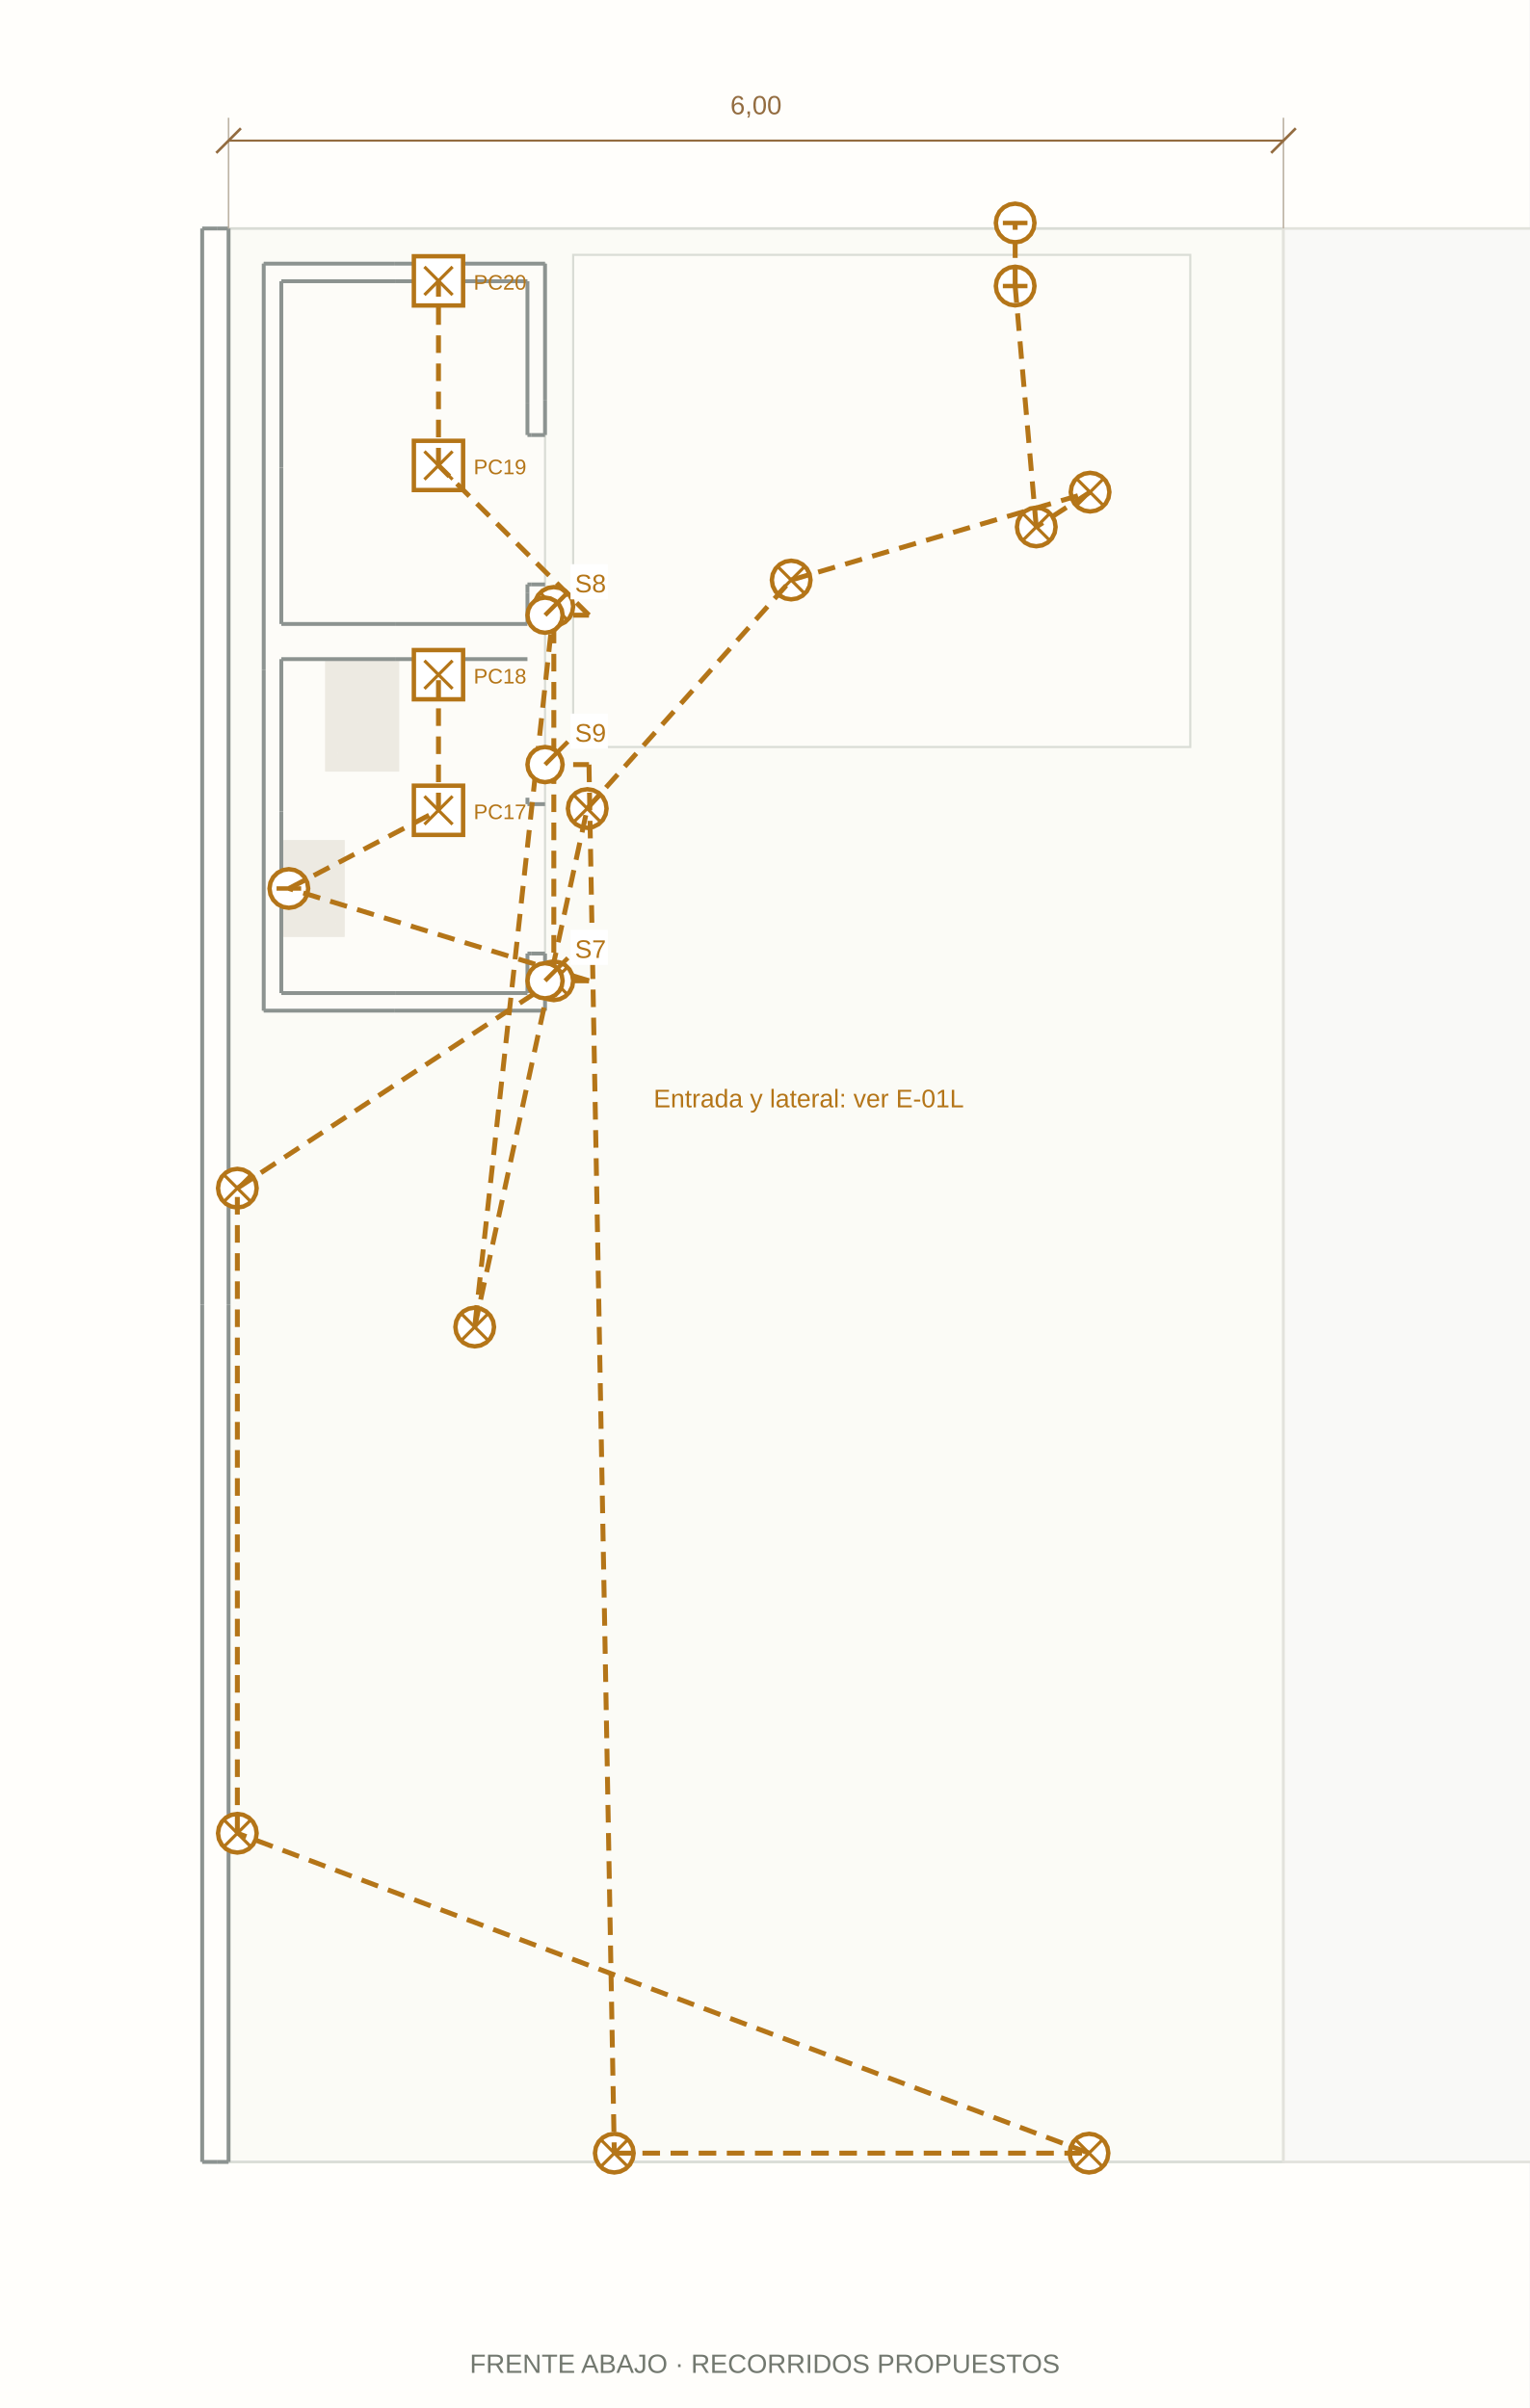
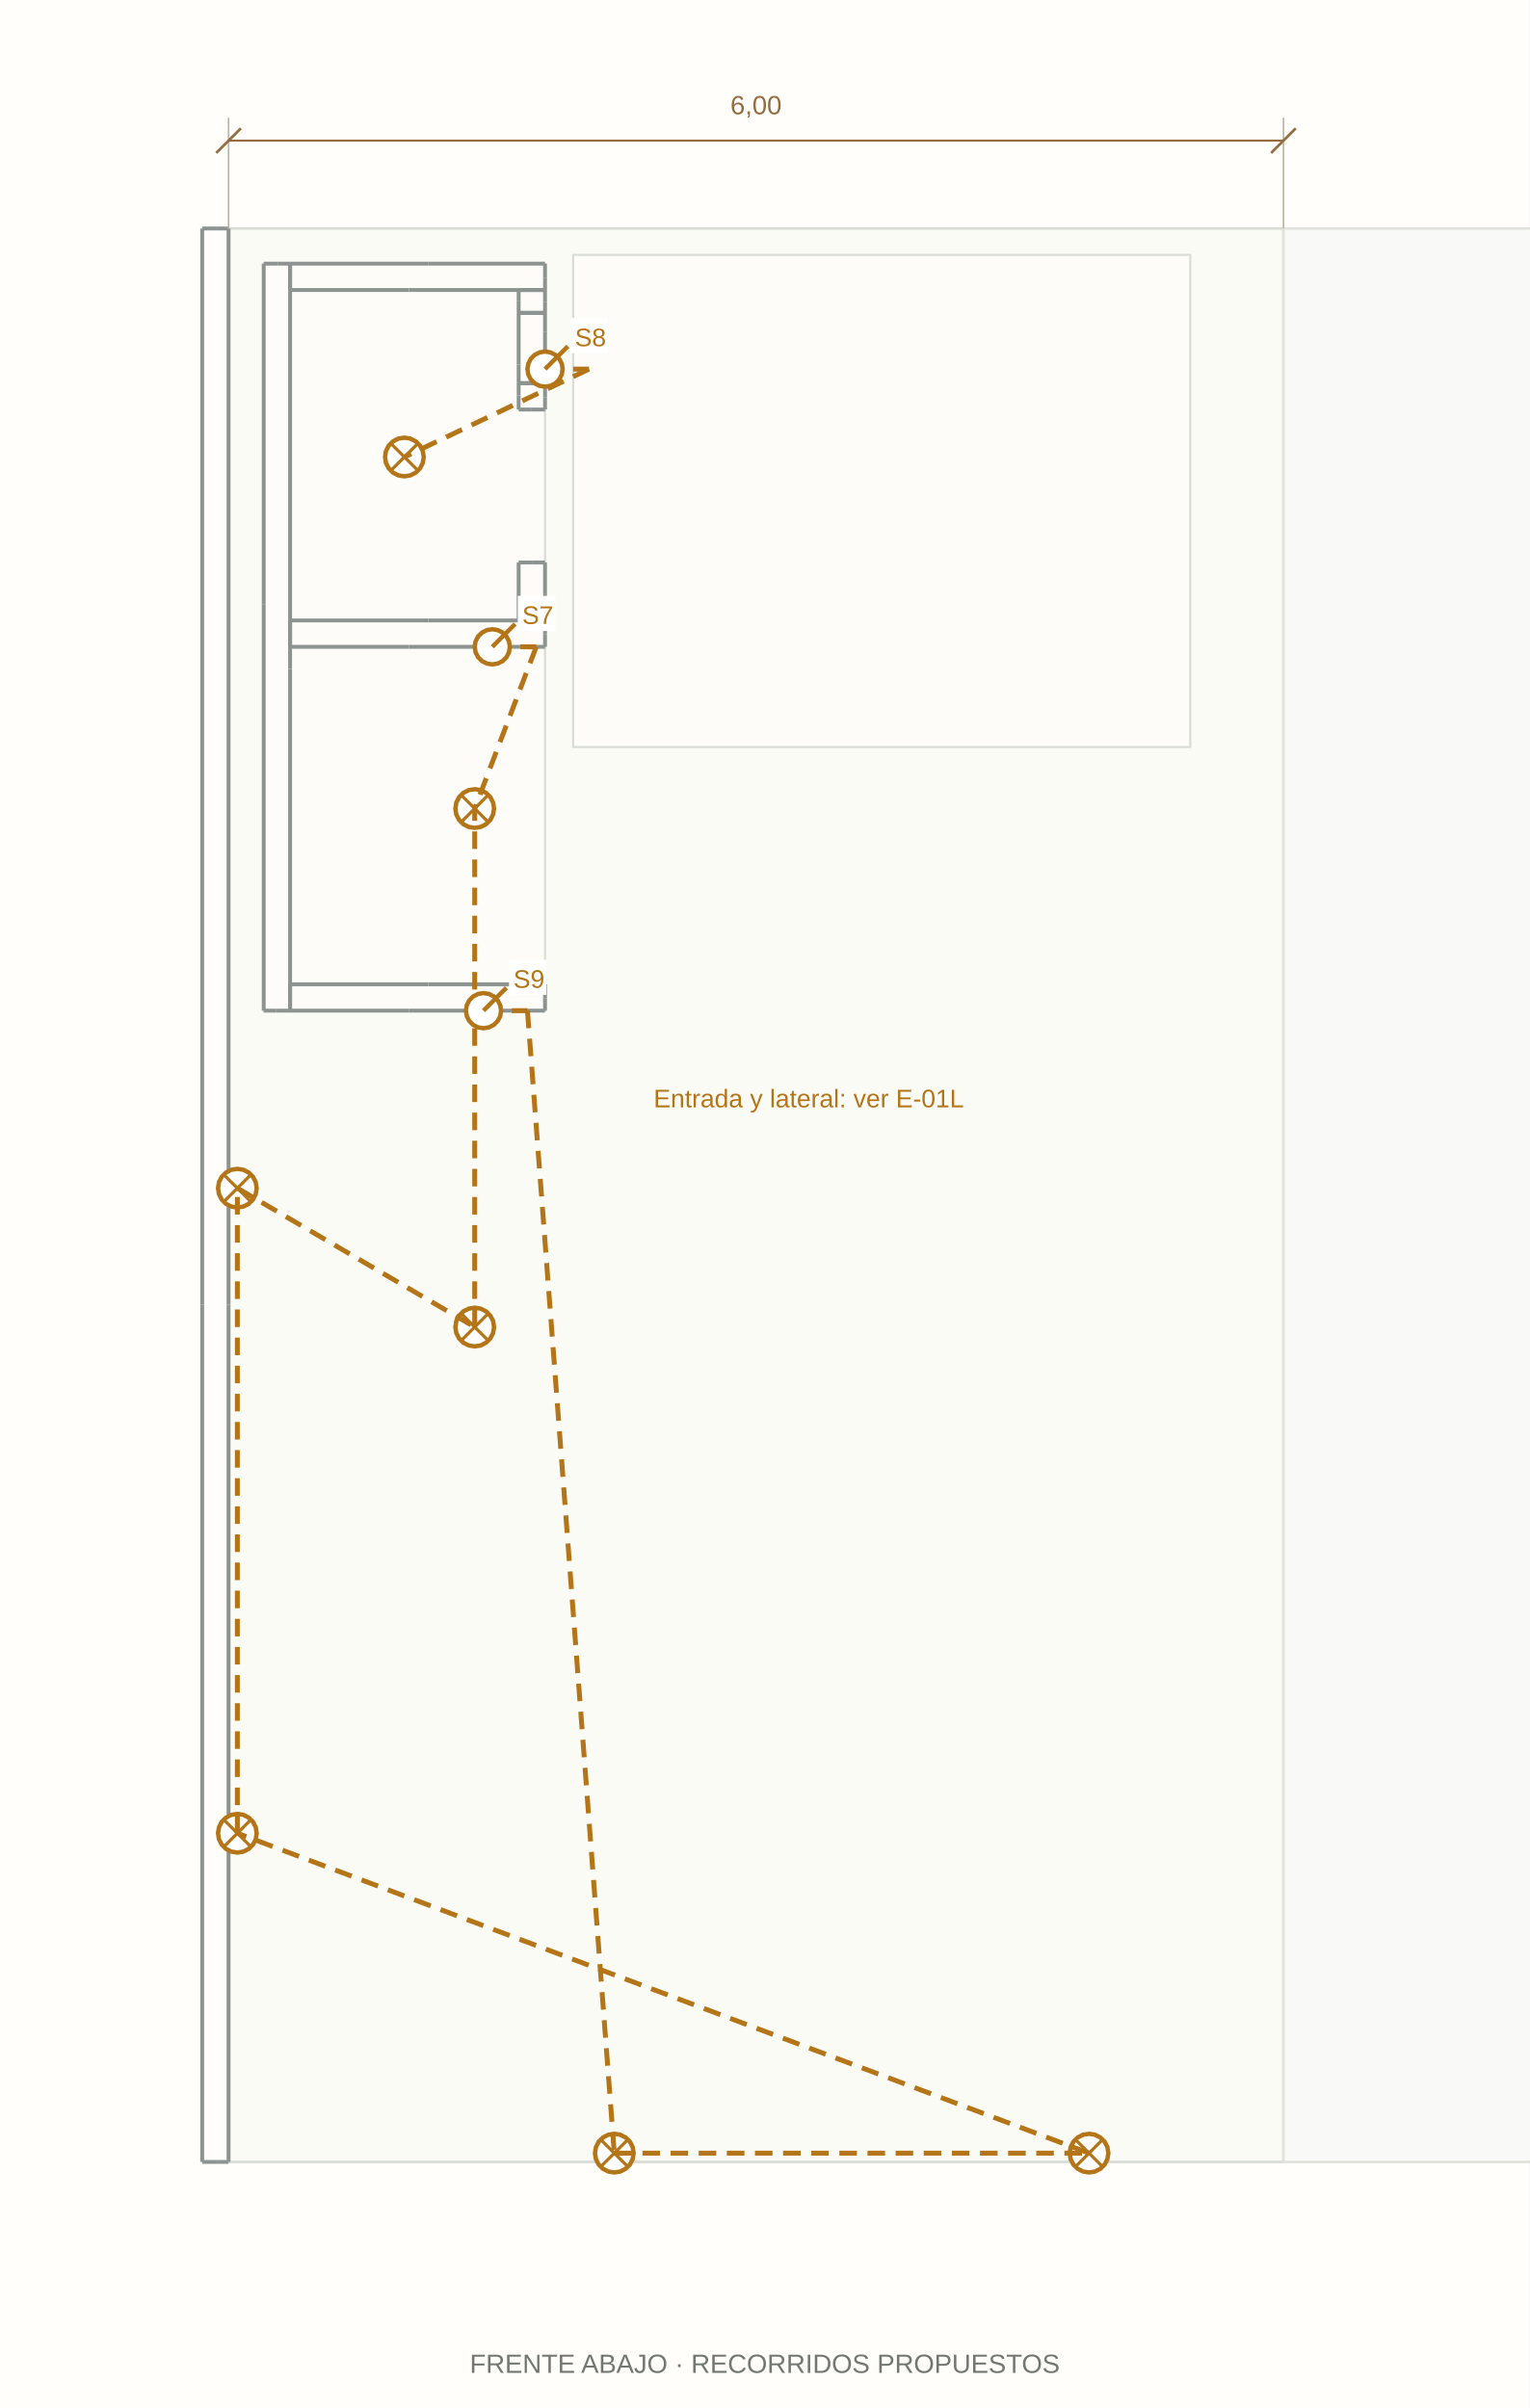
<svg xmlns="http://www.w3.org/2000/svg" viewBox="0 0 696 1096.0" role="img" aria-label="Iluminación y mandos · Patio">
  <rect width="100%" height="100%" fill="#fffefb" />
  <polygon points="104.0,984.0 584.0,984.0 584.0,104.0 104.0,104.0" fill="#fbfbf6" stroke="#d9dcd5" stroke-width="1.2" />
  <polygon points="584.0,984.0 824.0,984.0 824.0,104.0 584.0,104.0" fill="#f9f9f7" stroke="#e2e2dc" stroke-width="1.2" />
  <polygon points="120.0,460.0 248.0,460.0 248.0,120.0 120.0,120.0" fill="#fdfcf8" stroke="#d9dcd5" stroke-width="0.96" />
  <polygon points="260.8,340.0 541.6,340.0 541.6,116.0 260.8,116.0" fill="#fdfcf8" stroke="#d9dcd5" stroke-width="0.96" />
-   <polygon points="153.6,305.6 176.0,305.6 153.6,324.8" fill="#edeae2" stroke="none" stroke-width="0.64" data-plan-furniture="true" />
-   <polygon points="153.6,324.8 176.0,305.6 176.0,324.8" fill="#edeae2" stroke="none" stroke-width="0.64" data-plan-furniture="true" />
-   <polygon points="176.0,305.6 153.6,305.6 153.6,324.8" fill="#edeae2" stroke="none" stroke-width="0.64" data-plan-furniture="true" />
-   <polygon points="176.0,305.6 153.6,324.8 176.0,324.8" fill="#edeae2" stroke="none" stroke-width="0.64" data-plan-furniture="true" />
-   <polygon points="176.0,345.6 153.6,345.6 148.0,351.2" fill="#edeae2" stroke="none" stroke-width="0.64" data-plan-furniture="true" />
-   <polygon points="181.6,351.2 176.0,345.6 148.0,351.2" fill="#edeae2" stroke="none" stroke-width="0.64" data-plan-furniture="true" />
-   <polygon points="153.6,317.6 148.0,351.2 153.6,345.6" fill="#edeae2" stroke="none" stroke-width="0.64" data-plan-furniture="true" />
-   <polygon points="148.0,300.8 148.0,351.2 153.6,317.6" fill="#edeae2" stroke="none" stroke-width="0.64" data-plan-furniture="true" />
-   <polygon points="176.0,317.6 176.0,345.6 181.6,351.2" fill="#edeae2" stroke="none" stroke-width="0.64" data-plan-furniture="true" />
-   <polygon points="176.0,317.6 148.0,300.8 153.6,317.6" fill="#edeae2" stroke="none" stroke-width="0.64" data-plan-furniture="true" />
-   <polygon points="181.6,300.8 176.0,317.6 181.6,351.2" fill="#edeae2" stroke="none" stroke-width="0.64" data-plan-furniture="true" />
-   <polygon points="181.6,300.8 148.0,300.8 176.0,317.6" fill="#edeae2" stroke="none" stroke-width="0.64" data-plan-furniture="true" />
-   <polygon points="148.0,300.8 181.6,300.8 148.0,351.2" fill="#edeae2" stroke="none" stroke-width="0.64" data-plan-furniture="true" />
-   <polygon points="148.0,351.2 181.6,300.8 181.6,351.2" fill="#edeae2" stroke="none" stroke-width="0.64" data-plan-furniture="true" />
-   <polygon points="153.6,317.6 153.6,345.6 176.0,345.6" fill="#edeae2" stroke="none" stroke-width="0.64" data-plan-furniture="true" />
-   <polygon points="176.0,317.6 153.6,317.6 176.0,345.6" fill="#edeae2" stroke="none" stroke-width="0.64" data-plan-furniture="true" />
-   <polygon points="149.6,302.4 180.0,312.0 149.6,312.0" fill="#edeae2" stroke="none" stroke-width="0.64" data-plan-furniture="true" />
-   <polygon points="149.6,302.4 180.0,302.4 180.0,312.0" fill="#edeae2" stroke="none" stroke-width="0.64" data-plan-furniture="true" />
-   <polygon points="180.0,312.0 149.6,302.4 149.6,312.0" fill="#edeae2" stroke="none" stroke-width="0.64" data-plan-furniture="true" />
-   <polygon points="180.0,302.4 149.6,302.4 180.0,312.0" fill="#edeae2" stroke="none" stroke-width="0.64" data-plan-furniture="true" />
-   <polygon points="152.8,422.4 132.0,422.4 128.0,426.4" fill="#edeae2" stroke="none" stroke-width="0.64" data-plan-furniture="true" />
-   <polygon points="156.8,426.4 152.8,422.4 128.0,426.4" fill="#edeae2" stroke="none" stroke-width="0.64" data-plan-furniture="true" />
-   <polygon points="132.0,386.4 128.0,426.4 132.0,422.4" fill="#edeae2" stroke="none" stroke-width="0.64" data-plan-furniture="true" />
-   <polygon points="128.0,382.4 128.0,426.4 132.0,386.4" fill="#edeae2" stroke="none" stroke-width="0.64" data-plan-furniture="true" />
-   <polygon points="152.8,386.4 152.8,422.4 156.8,426.4" fill="#edeae2" stroke="none" stroke-width="0.64" data-plan-furniture="true" />
-   <polygon points="152.8,386.4 128.0,382.4 132.0,386.4" fill="#edeae2" stroke="none" stroke-width="0.64" data-plan-furniture="true" />
-   <polygon points="156.8,382.4 152.8,386.4 156.8,426.4" fill="#edeae2" stroke="none" stroke-width="0.64" data-plan-furniture="true" />
-   <polygon points="156.8,382.4 128.0,382.4 152.8,386.4" fill="#edeae2" stroke="none" stroke-width="0.64" data-plan-furniture="true" />
-   <polygon points="128.0,426.4 128.0,382.4 156.8,426.4" fill="#edeae2" stroke="none" stroke-width="0.64" data-plan-furniture="true" />
-   <polygon points="128.0,382.4 156.8,382.4 156.8,426.4" fill="#edeae2" stroke="none" stroke-width="0.64" data-plan-furniture="true" />
-   <polygon points="152.8,386.4 132.0,386.4 132.0,422.4" fill="#edeae2" stroke="none" stroke-width="0.64" data-plan-furniture="true" />
-   <polygon points="152.8,386.4 132.0,422.4 152.8,422.4" fill="#edeae2" stroke="none" stroke-width="0.64" data-plan-furniture="true" />
-   <polyline points="248.0,198.0 248.0,182.02" fill="none" stroke="#8c9390" stroke-width="1.76" />
-   <polyline points="248.0,182.02 248.0,120.0" fill="none" stroke="#8c9390" stroke-width="1.76" />
-   <polyline points="248.0,439.327 248.0,434.0" fill="none" stroke="#8c9390" stroke-width="1.76" />
-   <polyline points="248.0,460.0 248.0,439.327" fill="none" stroke="#8c9390" stroke-width="1.76" />
-   <polyline points="179.697,460.0 120.0,460.0" fill="none" stroke="#8c9390" stroke-width="1.76" />
-   <polyline points="248.0,460.0 179.697,460.0" fill="none" stroke="#8c9390" stroke-width="1.76" />
-   <polyline points="248.0,120.0 179.697,120.0" fill="none" stroke="#8c9390" stroke-width="1.76" />
-   <polyline points="179.697,120.0 120.0,120.0" fill="none" stroke="#8c9390" stroke-width="1.76" />
-   <polyline points="120.0,460.0 120.0,304.979" fill="none" stroke="#8c9390" stroke-width="1.76" />
-   <polyline points="120.0,304.979 120.0,120.0" fill="none" stroke="#8c9390" stroke-width="1.76" />
-   <polyline points="240.0,284.0 180.16,284.0" fill="none" stroke="#8c9390" stroke-width="1.76" />
-   <polyline points="180.16,284.0 128.0,284.0" fill="none" stroke="#8c9390" stroke-width="1.76" />
-   <polyline points="240.0,183.659 240.0,128.0" fill="none" stroke="#8c9390" stroke-width="1.76" />
-   <polyline points="240.0,198.0 240.0,183.659" fill="none" stroke="#8c9390" stroke-width="1.76" />
-   <polyline points="240.0,269.688 240.0,266.0" fill="none" stroke="#8c9390" stroke-width="1.76" />
-   <polyline points="240.0,284.0 240.0,269.688" fill="none" stroke="#8c9390" stroke-width="1.76" />
-   <polyline points="180.16,128.0 128.0,128.0" fill="none" stroke="#8c9390" stroke-width="1.76" />
-   <polyline points="240.0,128.0 180.16,128.0" fill="none" stroke="#8c9390" stroke-width="1.76" />
-   <polyline points="128.0,212.773 128.0,128.0" fill="none" stroke="#8c9390" stroke-width="1.76" />
-   <polyline points="128.0,284.0 128.0,212.773" fill="none" stroke="#8c9390" stroke-width="1.76" />
-   <polyline points="240.0,452.0 180.16,452.0" fill="none" stroke="#8c9390" stroke-width="1.76" />
-   <polyline points="180.16,452.0 128.0,452.0" fill="none" stroke="#8c9390" stroke-width="1.76" />
-   <polyline points="240.0,437.688 240.0,434.0" fill="none" stroke="#8c9390" stroke-width="1.76" />
-   <polyline points="240.0,452.0 240.0,437.688" fill="none" stroke="#8c9390" stroke-width="1.76" />
-   <polyline points="240.0,366.0 240.0,363.076" fill="none" stroke="#8c9390" stroke-width="1.76" />
-   <polyline points="128.0,452.0 128.0,369.401" fill="none" stroke="#8c9390" stroke-width="1.76" />
-   <polyline points="128.0,369.401 128.0,300.0" fill="none" stroke="#8c9390" stroke-width="1.76" />
-   <polyline points="180.16,300.0 128.0,300.0" fill="none" stroke="#8c9390" stroke-width="1.76" />
-   <polyline points="240.0,300.0 180.16,300.0" fill="none" stroke="#8c9390" stroke-width="1.76" />
-   <polyline points="241.639,198.0 240.0,198.0" fill="none" stroke="#8c9390" stroke-width="1.76" />
-   <polyline points="248.0,198.0 241.639,198.0" fill="none" stroke="#8c9390" stroke-width="1.76" />
-   <polyline points="241.639,266.0 240.0,266.0" fill="none" stroke="#8c9390" stroke-width="1.76" />
-   <polyline points="248.0,266.0 241.639,266.0" fill="none" stroke="#8c9390" stroke-width="1.76" />
-   <polyline points="241.639,434.0 240.0,434.0" fill="none" stroke="#8c9390" stroke-width="1.76" />
-   <polyline points="248.0,434.0 241.639,434.0" fill="none" stroke="#8c9390" stroke-width="1.76" />
-   <polyline points="241.639,366.0 240.0,366.0" fill="none" stroke="#8c9390" stroke-width="1.76" />
-   <polyline points="248.0,366.0 241.639,366.0" fill="none" stroke="#8c9390" stroke-width="1.76" />
+   <polyline points="132.0,460.0 125.489,460.0" fill="none" stroke="#8c9390" stroke-width="1.76" />
+   <polyline points="125.489,460.0 120.0,460.0" fill="none" stroke="#8c9390" stroke-width="1.76" />
+   <polyline points="132.0,120.0 132.0,304.491" fill="none" stroke="#8c9390" stroke-width="1.76" />
+   <polyline points="132.0,304.491 132.0,460.0" fill="none" stroke="#8c9390" stroke-width="1.76" />
+   <polyline points="120.0,120.0 126.523,120.0" fill="none" stroke="#8c9390" stroke-width="1.76" />
+   <polyline points="126.523,120.0 132.0,120.0" fill="none" stroke="#8c9390" stroke-width="1.76" />
+   <polyline points="120.0,460.0 120.0,275.187" fill="none" stroke="#8c9390" stroke-width="1.76" />
+   <polyline points="120.0,275.187 120.0,120.0" fill="none" stroke="#8c9390" stroke-width="1.76" />
+   <polyline points="248.0,460.0 186.144,460.0" fill="none" stroke="#8c9390" stroke-width="1.76" />
+   <polyline points="186.144,460.0 132.0,460.0" fill="none" stroke="#8c9390" stroke-width="1.76" />
+   <polyline points="248.0,448.0 248.0,454.399" fill="none" stroke="#8c9390" stroke-width="1.76" />
+   <polyline points="248.0,454.399 248.0,460.0" fill="none" stroke="#8c9390" stroke-width="1.76" />
+   <polyline points="132.0,448.0 194.944,448.0" fill="none" stroke="#8c9390" stroke-width="1.76" />
+   <polyline points="194.944,448.0 248.0,448.0" fill="none" stroke="#8c9390" stroke-width="1.76" />
+   <polyline points="132.0,460.0 132.0,453.489" fill="none" stroke="#8c9390" stroke-width="1.76" />
+   <polyline points="132.0,453.489 132.0,448.0" fill="none" stroke="#8c9390" stroke-width="1.76" />
+   <polyline points="248.0,294.4 186.144,294.4" fill="none" stroke="#8c9390" stroke-width="1.76" />
+   <polyline points="186.144,294.4 132.0,294.4" fill="none" stroke="#8c9390" stroke-width="1.76" />
+   <polyline points="248.0,282.4 248.0,288.799" fill="none" stroke="#8c9390" stroke-width="1.76" />
+   <polyline points="248.0,288.799 248.0,294.4" fill="none" stroke="#8c9390" stroke-width="1.76" />
+   <polyline points="132.0,282.4 194.944,282.4" fill="none" stroke="#8c9390" stroke-width="1.76" />
+   <polyline points="194.944,282.4 248.0,282.4" fill="none" stroke="#8c9390" stroke-width="1.76" />
+   <polyline points="132.0,294.4 132.0,287.889" fill="none" stroke="#8c9390" stroke-width="1.76" />
+   <polyline points="132.0,287.889 132.0,282.4" fill="none" stroke="#8c9390" stroke-width="1.76" />
+   <polyline points="248.0,132.0 186.144,132.0" fill="none" stroke="#8c9390" stroke-width="1.76" />
+   <polyline points="186.144,132.0 132.0,132.0" fill="none" stroke="#8c9390" stroke-width="1.76" />
+   <polyline points="248.0,120.0 248.0,126.399" fill="none" stroke="#8c9390" stroke-width="1.76" />
+   <polyline points="248.0,126.399 248.0,132.0" fill="none" stroke="#8c9390" stroke-width="1.76" />
+   <polyline points="132.0,120.0 194.944,120.0" fill="none" stroke="#8c9390" stroke-width="1.76" />
+   <polyline points="194.944,120.0 248.0,120.0" fill="none" stroke="#8c9390" stroke-width="1.76" />
+   <polyline points="132.0,132.0 132.0,125.489" fill="none" stroke="#8c9390" stroke-width="1.76" />
+   <polyline points="132.0,125.489 132.0,120.0" fill="none" stroke="#8c9390" stroke-width="1.76" />
+   <polyline points="248.0,282.4 241.601,282.4" fill="none" stroke="#8c9390" stroke-width="1.76" />
+   <polyline points="241.601,282.4 236.0,282.4" fill="none" stroke="#8c9390" stroke-width="1.76" />
+   <polyline points="248.0,256.0 248.0,270.078" fill="none" stroke="#8c9390" stroke-width="1.76" />
+   <polyline points="248.0,270.078 248.0,282.4" fill="none" stroke="#8c9390" stroke-width="1.76" />
+   <polyline points="236.0,256.0 242.411,256.0" fill="none" stroke="#8c9390" stroke-width="1.76" />
+   <polyline points="242.411,256.0 248.0,256.0" fill="none" stroke="#8c9390" stroke-width="1.76" />
+   <polyline points="236.0,282.4 236.0,268.296" fill="none" stroke="#8c9390" stroke-width="1.76" />
+   <polyline points="236.0,268.296 236.0,256.0" fill="none" stroke="#8c9390" stroke-width="1.76" />
+   <polyline points="248.0,186.4 241.601,186.4" fill="none" stroke="#8c9390" stroke-width="1.76" />
+   <polyline points="241.601,186.4 236.0,186.4" fill="none" stroke="#8c9390" stroke-width="1.76" />
+   <polyline points="248.0,174.4 248.0,180.799" fill="none" stroke="#8c9390" stroke-width="1.76" />
+   <polyline points="248.0,180.799 248.0,186.4" fill="none" stroke="#8c9390" stroke-width="1.76" />
+   <polyline points="236.0,174.4 242.411,174.4" fill="none" stroke="#8c9390" stroke-width="1.76" />
+   <polyline points="242.411,174.4 248.0,174.4" fill="none" stroke="#8c9390" stroke-width="1.76" />
+   <polyline points="236.0,186.4 236.0,179.989" fill="none" stroke="#8c9390" stroke-width="1.76" />
+   <polyline points="236.0,179.989 236.0,174.4" fill="none" stroke="#8c9390" stroke-width="1.76" />
+   <polyline points="248.0,142.4 241.601,142.4" fill="none" stroke="#8c9390" stroke-width="1.76" />
+   <polyline points="241.601,142.4 236.0,142.4" fill="none" stroke="#8c9390" stroke-width="1.76" />
+   <polyline points="248.0,132.0 248.0,137.546" fill="none" stroke="#8c9390" stroke-width="1.76" />
+   <polyline points="248.0,137.546 248.0,142.4" fill="none" stroke="#8c9390" stroke-width="1.76" />
+   <polyline points="236.0,132.0 242.411,132.0" fill="none" stroke="#8c9390" stroke-width="1.76" />
+   <polyline points="242.411,132.0 248.0,132.0" fill="none" stroke="#8c9390" stroke-width="1.76" />
+   <polyline points="236.0,142.4 236.0,136.844" fill="none" stroke="#8c9390" stroke-width="1.76" />
+   <polyline points="236.0,136.844 236.0,132.0" fill="none" stroke="#8c9390" stroke-width="1.76" />
+   <polyline points="248.0,174.4 244.8,174.4" fill="none" stroke="#8c9390" stroke-width="1.76" />
+   <polyline points="244.8,174.4 236.0,174.4" fill="none" stroke="#8c9390" stroke-width="1.76" />
+   <polyline points="248.0,142.4 248.0,150.933" fill="none" stroke="#8c9390" stroke-width="1.76" />
+   <polyline points="248.0,150.933 248.0,174.4" fill="none" stroke="#8c9390" stroke-width="1.76" />
+   <polyline points="236.0,142.4 239.2,142.4" fill="none" stroke="#8c9390" stroke-width="1.76" />
+   <polyline points="239.2,142.4 248.0,142.4" fill="none" stroke="#8c9390" stroke-width="1.76" />
+   <polyline points="236.0,174.4 236.0,165.867" fill="none" stroke="#8c9390" stroke-width="1.76" />
+   <polyline points="236.0,165.867 236.0,142.4" fill="none" stroke="#8c9390" stroke-width="1.76" />
  <polyline points="92.0,984.0 92.0,593.867" fill="none" stroke="#8c9390" stroke-width="1.76" />
  <polyline points="92.0,593.867 92.0,104.0" fill="none" stroke="#8c9390" stroke-width="1.76" />
  <polyline points="104.0,984.0 104.0,593.867" fill="none" stroke="#8c9390" stroke-width="1.76" />
  <polyline points="104.0,593.867 104.0,104.0" fill="none" stroke="#8c9390" stroke-width="1.76" />
  <polyline points="104.0,984.0 98.68,984.0" fill="none" stroke="#8c9390" stroke-width="1.76" />
  <polyline points="98.68,984.0 92.0,984.0" fill="none" stroke="#8c9390" stroke-width="1.76" />
  <polyline points="104.0,104.0 98.68,104.0" fill="none" stroke="#8c9390" stroke-width="1.76" />
  <polyline points="98.68,104.0 92.0,104.0" fill="none" stroke="#8c9390" stroke-width="1.76" />
  <polyline points="104.0,104.0 104.0,53.6" fill="none" stroke="#bdb3a4" stroke-width="0.72" data-plan-dimensions="true" />
  <polyline points="584.0,104.0 584.0,53.6" fill="none" stroke="#bdb3a4" stroke-width="0.72" data-plan-dimensions="true" />
  <polyline points="104.0,64.0 584.0,64.0" fill="none" stroke="#936c40" stroke-width="0.96" data-plan-dimensions="true" />
  <polyline points="98.4,69.6 109.6,58.4" fill="none" stroke="#936c40" stroke-width="1.2" data-plan-dimensions="true" />
  <polyline points="578.4,69.6 589.6,58.4" fill="none" stroke="#936c40" stroke-width="1.2" data-plan-dimensions="true" />
  <text x="344.0" y="52.0" font-family="Arial,sans-serif" font-size="12.0" fill="#936c40" text-anchor="middle" data-plan-dimensions="true">6,00</text>
  <text x="348.0" y="1080.0" font-family="Arial,sans-serif" font-size="12.0" fill="#72786f" text-anchor="middle">FRENTE ABAJO · RECORRIDOS PROPUESTOS</text>
-   <polygon points="140.24,404.4 139.809,401.681 138.559,399.227 136.613,397.281 134.159,396.031 131.44,395.6 128.721,396.031 126.267,397.281 124.321,399.227 123.071,401.681 122.64,404.4 123.071,407.119 124.321,409.573 126.267,411.519 128.721,412.769 131.44,413.2 134.159,412.769 136.613,411.519 138.559,409.573 139.809,407.119" fill="#ffffff" stroke="#b47518" stroke-width="2.0" />
-   <polyline points="125.84,404.4 137.04,404.4" fill="none" stroke="#b47518" stroke-width="2.0" />
  <polygon points="288.32,980.0 287.889,977.281 286.639,974.827 284.693,972.881 282.239,971.631 279.52,971.2 276.801,971.631 274.347,972.881 272.401,974.827 271.151,977.281 270.72,980.0 271.151,982.719 272.401,985.173 274.347,987.119 276.801,988.369 279.52,988.8 282.239,988.369 284.693,987.119 286.639,985.173 287.889,982.719" fill="#ffffff" stroke="#b47518" stroke-width="2.0" />
  <polyline points="273.12,986.4 285.92,973.6" fill="none" stroke="#b47518" stroke-width="1.44" />
  <polyline points="273.12,973.6 285.92,986.4" fill="none" stroke="#b47518" stroke-width="1.44" />
  <polygon points="504.32,980.0 503.889,977.281 502.639,974.827 500.693,972.881 498.239,971.631 495.52,971.2 492.801,971.631 490.347,972.881 488.401,974.827 487.151,977.281 486.72,980.0 487.151,982.719 488.401,985.173 490.347,987.119 492.801,988.369 495.52,988.8 498.239,988.369 500.693,987.119 502.639,985.173 503.889,982.719" fill="#ffffff" stroke="#b47518" stroke-width="2.0" />
  <polyline points="489.12,986.4 501.92,973.6" fill="none" stroke="#b47518" stroke-width="1.44" />
  <polyline points="489.12,973.6 501.92,986.4" fill="none" stroke="#b47518" stroke-width="1.44" />
  <polygon points="116.8,834.4 116.369,831.681 115.119,829.227 113.173,827.281 110.719,826.031 108.0,825.6 105.281,826.031 102.827,827.281 100.881,829.227 99.631,831.681 99.2,834.4 99.631,837.119 100.881,839.573 102.827,841.519 105.281,842.769 108.0,843.2 110.719,842.769 113.173,841.519 115.119,839.573 116.369,837.119" fill="#ffffff" stroke="#b47518" stroke-width="2.0" />
  <polyline points="101.6,840.8 114.4,828.0" fill="none" stroke="#b47518" stroke-width="1.44" />
  <polyline points="101.6,828.0 114.4,840.8" fill="none" stroke="#b47518" stroke-width="1.44" />
  <polygon points="116.8,540.8 116.369,538.081 115.119,535.627 113.173,533.681 110.719,532.431 108.0,532.0 105.281,532.431 102.827,533.681 100.881,535.627 99.631,538.081 99.2,540.8 99.631,543.519 100.881,545.973 102.827,547.919 105.281,549.169 108.0,549.6 110.719,549.169 113.173,547.919 115.119,545.973 116.369,543.519" fill="#ffffff" stroke="#b47518" stroke-width="2.0" />
  <polyline points="101.6,547.2 114.4,534.4" fill="none" stroke="#b47518" stroke-width="1.44" />
  <polyline points="101.6,534.4 114.4,547.2" fill="none" stroke="#b47518" stroke-width="1.44" />
-   <polygon points="260.8,446.4 260.369,443.681 259.119,441.227 257.173,439.281 254.719,438.031 252.0,437.6 249.281,438.031 246.827,439.281 244.881,441.227 243.631,443.681 243.2,446.4 243.631,449.119 244.881,451.573 246.827,453.519 249.281,454.769 252.0,455.2 254.719,454.769 257.173,453.519 259.119,451.573 260.369,449.119" fill="#ffffff" stroke="#b47518" stroke-width="2.0" />
-   <polyline points="245.6,452.8 258.4,440.0" fill="none" stroke="#b47518" stroke-width="1.44" />
-   <polyline points="245.6,440.0 258.4,452.8" fill="none" stroke="#b47518" stroke-width="1.44" />
-   <polygon points="260.8,276.0 260.369,273.281 259.119,270.827 257.173,268.881 254.719,267.631 252.0,267.2 249.281,267.631 246.827,268.881 244.881,270.827 243.631,273.281 243.2,276.0 243.631,278.719 244.881,281.173 246.827,283.119 249.281,284.369 252.0,284.8 254.719,284.369 257.173,283.119 259.119,281.173 260.369,278.719" fill="#ffffff" stroke="#b47518" stroke-width="2.0" />
-   <polyline points="245.6,282.4 258.4,269.6" fill="none" stroke="#b47518" stroke-width="1.44" />
-   <polyline points="245.6,269.6 258.4,282.4" fill="none" stroke="#b47518" stroke-width="1.44" />
  <polygon points="224.8,604.0 224.369,601.281 223.119,598.827 221.173,596.881 218.719,595.631 216.0,595.2 213.281,595.631 210.827,596.881 208.881,598.827 207.631,601.281 207.2,604.0 207.631,606.719 208.881,609.173 210.827,611.119 213.281,612.369 216.0,612.8 218.719,612.369 221.173,611.119 223.119,609.173 224.369,606.719" fill="#ffffff" stroke="#b47518" stroke-width="2.0" />
  <polyline points="209.6,610.4 222.4,597.6" fill="none" stroke="#b47518" stroke-width="1.44" />
  <polyline points="209.6,597.6 222.4,610.4" fill="none" stroke="#b47518" stroke-width="1.44" />
-   <polygon points="276.0,368.0 275.569,365.281 274.319,362.827 272.373,360.881 269.919,359.631 267.2,359.2 264.481,359.631 262.027,360.881 260.081,362.827 258.831,365.281 258.4,368.0 258.831,370.719 260.081,373.173 262.027,375.119 264.481,376.369 267.2,376.8 269.919,376.369 272.373,375.119 274.319,373.173 275.569,370.719" fill="#ffffff" stroke="#b47518" stroke-width="2.0" />
-   <polyline points="260.8,374.4 273.6,361.6" fill="none" stroke="#b47518" stroke-width="1.44" />
-   <polyline points="260.8,361.6 273.6,374.4" fill="none" stroke="#b47518" stroke-width="1.44" />
-   <polygon points="368.8,264.0 368.369,261.281 367.119,258.827 365.173,256.881 362.719,255.631 360.0,255.2 357.281,255.631 354.827,256.881 352.881,258.827 351.631,261.281 351.2,264.0 351.631,266.719 352.881,269.173 354.827,271.119 357.281,272.369 360.0,272.8 362.719,272.369 365.173,271.119 367.119,269.173 368.369,266.719" fill="#ffffff" stroke="#b47518" stroke-width="2.0" />
-   <polyline points="353.6,270.4 366.4,257.6" fill="none" stroke="#b47518" stroke-width="1.44" />
-   <polyline points="353.6,257.6 366.4,270.4" fill="none" stroke="#b47518" stroke-width="1.44" />
-   <polygon points="504.8,224.0 504.369,221.281 503.119,218.827 501.173,216.881 498.719,215.631 496.0,215.2 493.281,215.631 490.827,216.881 488.881,218.827 487.631,221.281 487.2,224.0 487.631,226.719 488.881,229.173 490.827,231.119 493.281,232.369 496.0,232.8 498.719,232.369 501.173,231.119 503.119,229.173 504.369,226.719" fill="#ffffff" stroke="#b47518" stroke-width="2.0" />
-   <polyline points="489.6,230.4 502.4,217.6" fill="none" stroke="#b47518" stroke-width="1.44" />
-   <polyline points="489.6,217.6 502.4,230.4" fill="none" stroke="#b47518" stroke-width="1.44" />
-   <polygon points="480.32,239.84 479.889,237.121 478.639,234.667 476.693,232.721 474.239,231.471 471.52,231.04 468.801,231.471 466.347,232.721 464.401,234.667 463.151,237.121 462.72,239.84 463.151,242.559 464.401,245.013 466.347,246.959 468.801,248.209 471.52,248.64 474.239,248.209 476.693,246.959 478.639,245.013 479.889,242.559" fill="#ffffff" stroke="#b47518" stroke-width="2.0" />
-   <polyline points="465.12,246.24 477.92,233.44" fill="none" stroke="#b47518" stroke-width="1.44" />
-   <polyline points="465.12,233.44 477.92,246.24" fill="none" stroke="#b47518" stroke-width="1.44" />
-   <polygon points="470.72,130.192 470.289,127.473 469.039,125.019 467.093,123.073 464.639,121.823 461.92,121.392 459.201,121.823 456.747,123.073 454.801,125.019 453.551,127.473 453.12,130.192 453.551,132.911 454.801,135.365 456.747,137.311 459.201,138.561 461.92,138.992 464.639,138.561 467.093,137.311 469.039,135.365 470.289,132.911" fill="#ffffff" stroke="#b47518" stroke-width="2.0" />
-   <polyline points="456.32,130.192 467.52,130.192" fill="none" stroke="#b47518" stroke-width="2.0" />
-   <polygon points="470.72,101.488 470.289,98.769 469.039,96.315 467.093,94.369 464.639,93.119 461.92,92.688 459.201,93.119 456.747,94.369 454.801,96.315 453.551,98.769 453.12,101.488 453.551,104.207 454.801,106.661 456.747,108.607 459.201,109.857 461.92,110.288 464.639,109.857 467.093,108.607 469.039,106.661 470.289,104.207" fill="#ffffff" stroke="#b47518" stroke-width="2.0" />
-   <polyline points="456.32,101.488 467.52,101.488" fill="none" stroke="#b47518" stroke-width="2.0" />
-   <polygon points="188.32,380.0 210.72,380.0 210.72,357.6 188.32,357.6" fill="#ffffff" stroke="#b47518" stroke-width="2.0" />
-   <polyline points="193.12,375.2 205.92,362.4" fill="none" stroke="#b47518" stroke-width="1.44" />
-   <polyline points="193.12,362.4 205.92,375.2" fill="none" stroke="#b47518" stroke-width="1.44" />
-   <text x="215.52" y="372.8" font-family="Arial,sans-serif" font-size="9.6" fill="#b47518" text-anchor="start">PC17</text>
-   <polygon points="188.32,318.285 210.72,318.285 210.72,295.885 188.32,295.885" fill="#ffffff" stroke="#b47518" stroke-width="2.0" />
-   <polyline points="193.12,313.485 205.92,300.685" fill="none" stroke="#b47518" stroke-width="1.44" />
-   <polyline points="193.12,300.685 205.92,313.485" fill="none" stroke="#b47518" stroke-width="1.44" />
-   <text x="215.52" y="311.085" font-family="Arial,sans-serif" font-size="9.6" fill="#b47518" text-anchor="start">PC18</text>
-   <polygon points="188.32,223.04 210.72,223.04 210.72,200.64 188.32,200.64" fill="#ffffff" stroke="#b47518" stroke-width="2.0" />
-   <polyline points="193.12,218.24 205.92,205.44" fill="none" stroke="#b47518" stroke-width="1.44" />
-   <polyline points="193.12,205.44 205.92,218.24" fill="none" stroke="#b47518" stroke-width="1.44" />
-   <text x="215.52" y="215.84" font-family="Arial,sans-serif" font-size="9.6" fill="#b47518" text-anchor="start">PC19</text>
-   <polygon points="188.32,139.04 210.72,139.04 210.72,116.64 188.32,116.64" fill="#ffffff" stroke="#b47518" stroke-width="2.0" />
-   <polyline points="193.12,134.24 205.92,121.44" fill="none" stroke="#b47518" stroke-width="1.44" />
-   <polyline points="193.12,121.44 205.92,134.24" fill="none" stroke="#b47518" stroke-width="1.44" />
-   <text x="215.52" y="131.84" font-family="Arial,sans-serif" font-size="9.6" fill="#b47518" text-anchor="start">PC20</text>
-   <polyline points="248.0,446.4 268.0,446.4" fill="none" stroke="#b47518" stroke-width="2.24" stroke-dasharray="8.0 4.8" />
-   <polyline points="268.0,446.4 131.44,404.4" fill="none" stroke="#b47518" stroke-width="2.24" stroke-dasharray="8.0 4.8" />
-   <polyline points="131.44,404.4 199.52,368.8" fill="none" stroke="#b47518" stroke-width="2.24" stroke-dasharray="8.0 4.8" />
-   <polyline points="199.52,368.8 199.52,307.085" fill="none" stroke="#b47518" stroke-width="2.24" stroke-dasharray="8.0 4.8" />
-   <polyline points="248.0,280.0 268.0,280.0" fill="none" stroke="#b47518" stroke-width="2.24" stroke-dasharray="8.0 4.8" />
-   <polyline points="268.0,280.0 199.52,211.84" fill="none" stroke="#b47518" stroke-width="2.24" stroke-dasharray="8.0 4.8" />
-   <polyline points="199.52,211.84 199.52,127.84" fill="none" stroke="#b47518" stroke-width="2.24" stroke-dasharray="8.0 4.8" />
-   <polyline points="248.0,348.0 268.0,348.0" fill="none" stroke="#b47518" stroke-width="2.24" stroke-dasharray="8.0 4.8" />
-   <polyline points="268.0,348.0 279.52,980.0" fill="none" stroke="#b47518" stroke-width="2.24" stroke-dasharray="8.0 4.8" />
+   <polygon points="224.8,368.0 224.369,365.281 223.119,362.827 221.173,360.881 218.719,359.631 216.0,359.2 213.281,359.631 210.827,360.881 208.881,362.827 207.631,365.281 207.2,368.0 207.631,370.719 208.881,373.173 210.827,375.119 213.281,376.369 216.0,376.8 218.719,376.369 221.173,375.119 223.119,373.173 224.369,370.719" fill="#ffffff" stroke="#b47518" stroke-width="2.0" />
+   <polyline points="209.6,374.4 222.4,361.6" fill="none" stroke="#b47518" stroke-width="1.44" />
+   <polyline points="209.6,361.6 222.4,374.4" fill="none" stroke="#b47518" stroke-width="1.44" />
+   <polygon points="192.8,208.0 192.369,205.281 191.119,202.827 189.173,200.881 186.719,199.631 184.0,199.2 181.281,199.631 178.827,200.881 176.881,202.827 175.631,205.281 175.2,208.0 175.631,210.719 176.881,213.173 178.827,215.119 181.281,216.369 184.0,216.8 186.719,216.369 189.173,215.119 191.119,213.173 192.369,210.719" fill="#ffffff" stroke="#b47518" stroke-width="2.0" />
+   <polyline points="177.6,214.4 190.4,201.6" fill="none" stroke="#b47518" stroke-width="1.44" />
+   <polyline points="177.6,201.6 190.4,214.4" fill="none" stroke="#b47518" stroke-width="1.44" />
+   <polyline points="224.0,294.4 244.0,294.4" fill="none" stroke="#b47518" stroke-width="2.24" stroke-dasharray="8.0 4.8" />
+   <polyline points="244.0,294.4 216.0,368.0" fill="none" stroke="#b47518" stroke-width="2.24" stroke-dasharray="8.0 4.8" />
+   <polyline points="248.0,168.0 268.0,168.0" fill="none" stroke="#b47518" stroke-width="2.24" stroke-dasharray="8.0 4.8" />
+   <polyline points="268.0,168.0 184.0,208.0" fill="none" stroke="#b47518" stroke-width="2.24" stroke-dasharray="8.0 4.8" />
+   <polyline points="220.0,460.0 240.0,460.0" fill="none" stroke="#b47518" stroke-width="2.24" stroke-dasharray="8.0 4.8" />
+   <polyline points="240.0,460.0 279.52,980.0" fill="none" stroke="#b47518" stroke-width="2.24" stroke-dasharray="8.0 4.8" />
  <polyline points="279.52,980.0 495.52,980.0" fill="none" stroke="#b47518" stroke-width="2.24" stroke-dasharray="8.0 4.8" />
  <polyline points="495.52,980.0 108.0,834.4" fill="none" stroke="#b47518" stroke-width="2.24" stroke-dasharray="8.0 4.8" />
  <polyline points="108.0,834.4 108.0,540.8" fill="none" stroke="#b47518" stroke-width="2.24" stroke-dasharray="8.0 4.8" />
-   <polyline points="108.0,540.8 252.0,446.4" fill="none" stroke="#b47518" stroke-width="2.24" stroke-dasharray="8.0 4.8" />
-   <polyline points="252.0,446.4 252.0,276.0" fill="none" stroke="#b47518" stroke-width="2.24" stroke-dasharray="8.0 4.8" />
-   <polyline points="252.0,276.0 216.0,604.0" fill="none" stroke="#b47518" stroke-width="2.24" stroke-dasharray="8.0 4.8" />
-   <polyline points="216.0,604.0 267.2,368.0" fill="none" stroke="#b47518" stroke-width="2.24" stroke-dasharray="8.0 4.8" />
-   <polyline points="267.2,368.0 360.0,264.0" fill="none" stroke="#b47518" stroke-width="2.24" stroke-dasharray="8.0 4.8" />
-   <polyline points="360.0,264.0 496.0,224.0" fill="none" stroke="#b47518" stroke-width="2.24" stroke-dasharray="8.0 4.8" />
-   <polyline points="496.0,224.0 471.52,239.84" fill="none" stroke="#b47518" stroke-width="2.24" stroke-dasharray="8.0 4.8" />
-   <polyline points="471.52,239.84 461.92,130.192" fill="none" stroke="#b47518" stroke-width="2.24" stroke-dasharray="8.0 4.8" />
-   <polyline points="461.92,130.192 461.92,101.488" fill="none" stroke="#b47518" stroke-width="2.24" stroke-dasharray="8.0 4.8" />
-   <polygon points="256.0,446.4 255.608,443.928 254.472,441.698 252.702,439.928 250.472,438.792 248.0,438.4 245.528,438.792 243.298,439.928 241.528,441.698 240.392,443.928 240.0,446.4 240.392,448.872 241.528,451.102 243.298,452.872 245.528,454.008 248.0,454.4 250.472,454.008 252.702,452.872 254.472,451.102 255.608,448.872" fill="#ffffff" stroke="#b47518" stroke-width="2.0" />
-   <polyline points="248.0,446.4 258.4,436.0" fill="none" stroke="#b47518" stroke-width="2.0" />
-   <polygon points="259.6,439.2 276.592,439.2 276.592,423.2 259.6,423.2" fill="#ffffff" stroke="none" stroke-width="0" />
-   <text x="261.6" y="436.0" font-family="Arial,sans-serif" font-size="11.6" fill="#b47518" text-anchor="start">S7</text>
-   <polygon points="256.0,280.0 255.608,277.528 254.472,275.298 252.702,273.528 250.472,272.392 248.0,272.0 245.528,272.392 243.298,273.528 241.528,275.298 240.392,277.528 240.0,280.0 240.392,282.472 241.528,284.702 243.298,286.472 245.528,287.608 248.0,288.0 250.472,287.608 252.702,286.472 254.472,284.702 255.608,282.472" fill="#ffffff" stroke="#b47518" stroke-width="2.0" />
-   <polyline points="248.0,280.0 258.4,269.6" fill="none" stroke="#b47518" stroke-width="2.0" />
-   <polygon points="259.6,272.8 276.592,272.8 276.592,256.8 259.6,256.8" fill="#ffffff" stroke="none" stroke-width="0" />
-   <text x="261.6" y="269.6" font-family="Arial,sans-serif" font-size="11.6" fill="#b47518" text-anchor="start">S8</text>
-   <polygon points="256.0,348.0 255.608,345.528 254.472,343.298 252.702,341.528 250.472,340.392 248.0,340.0 245.528,340.392 243.298,341.528 241.528,343.298 240.392,345.528 240.0,348.0 240.392,350.472 241.528,352.702 243.298,354.472 245.528,355.608 248.0,356.0 250.472,355.608 252.702,354.472 254.472,352.702 255.608,350.472" fill="#ffffff" stroke="#b47518" stroke-width="2.0" />
-   <polyline points="248.0,348.0 258.4,337.6" fill="none" stroke="#b47518" stroke-width="2.0" />
-   <polygon points="259.6,340.8 276.592,340.8 276.592,324.8 259.6,324.8" fill="#ffffff" stroke="none" stroke-width="0" />
-   <text x="261.6" y="337.6" font-family="Arial,sans-serif" font-size="11.6" fill="#b47518" text-anchor="start">S9</text>
+   <polyline points="108.0,540.8 216.0,604.0" fill="none" stroke="#b47518" stroke-width="2.24" stroke-dasharray="8.0 4.8" />
+   <polyline points="216.0,604.0 216.0,368.0" fill="none" stroke="#b47518" stroke-width="2.24" stroke-dasharray="8.0 4.8" />
+   <polygon points="232.0,294.4 231.608,291.928 230.472,289.698 228.702,287.928 226.472,286.792 224.0,286.4 221.528,286.792 219.298,287.928 217.528,289.698 216.392,291.928 216.0,294.4 216.392,296.872 217.528,299.102 219.298,300.872 221.528,302.008 224.0,302.4 226.472,302.008 228.702,300.872 230.472,299.102 231.608,296.872" fill="#ffffff" stroke="#b47518" stroke-width="2.0" />
+   <polyline points="224.0,294.4 234.4,284.0" fill="none" stroke="#b47518" stroke-width="2.0" />
+   <polygon points="235.6,287.2 252.592,287.2 252.592,271.2 235.6,271.2" fill="#ffffff" stroke="none" stroke-width="0" />
+   <text x="237.6" y="284.0" font-family="Arial,sans-serif" font-size="11.6" fill="#b47518" text-anchor="start">S7</text>
+   <polygon points="256.0,168.0 255.608,165.528 254.472,163.298 252.702,161.528 250.472,160.392 248.0,160.0 245.528,160.392 243.298,161.528 241.528,163.298 240.392,165.528 240.0,168.0 240.392,170.472 241.528,172.702 243.298,174.472 245.528,175.608 248.0,176.0 250.472,175.608 252.702,174.472 254.472,172.702 255.608,170.472" fill="#ffffff" stroke="#b47518" stroke-width="2.0" />
+   <polyline points="248.0,168.0 258.4,157.6" fill="none" stroke="#b47518" stroke-width="2.0" />
+   <polygon points="259.6,160.8 276.592,160.8 276.592,144.8 259.6,144.8" fill="#ffffff" stroke="none" stroke-width="0" />
+   <text x="261.6" y="157.6" font-family="Arial,sans-serif" font-size="11.6" fill="#b47518" text-anchor="start">S8</text>
+   <polygon points="228.0,460.0 227.608,457.528 226.472,455.298 224.702,453.528 222.472,452.392 220.0,452.0 217.528,452.392 215.298,453.528 213.528,455.298 212.392,457.528 212.0,460.0 212.392,462.472 213.528,464.702 215.298,466.472 217.528,467.608 220.0,468.0 222.472,467.608 224.702,466.472 226.472,464.702 227.608,462.472" fill="#ffffff" stroke="#b47518" stroke-width="2.0" />
+   <polyline points="220.0,460.0 230.4,449.6" fill="none" stroke="#b47518" stroke-width="2.0" />
+   <polygon points="231.6,452.8 248.592,452.8 248.592,436.8 231.6,436.8" fill="#ffffff" stroke="none" stroke-width="0" />
+   <text x="233.6" y="449.6" font-family="Arial,sans-serif" font-size="11.6" fill="#b47518" text-anchor="start">S9</text>
  <text x="368.0" y="504.0" font-family="Arial,sans-serif" font-size="11.6" fill="#b47518" text-anchor="middle">Entrada y lateral: ver E-01L</text>
</svg>
